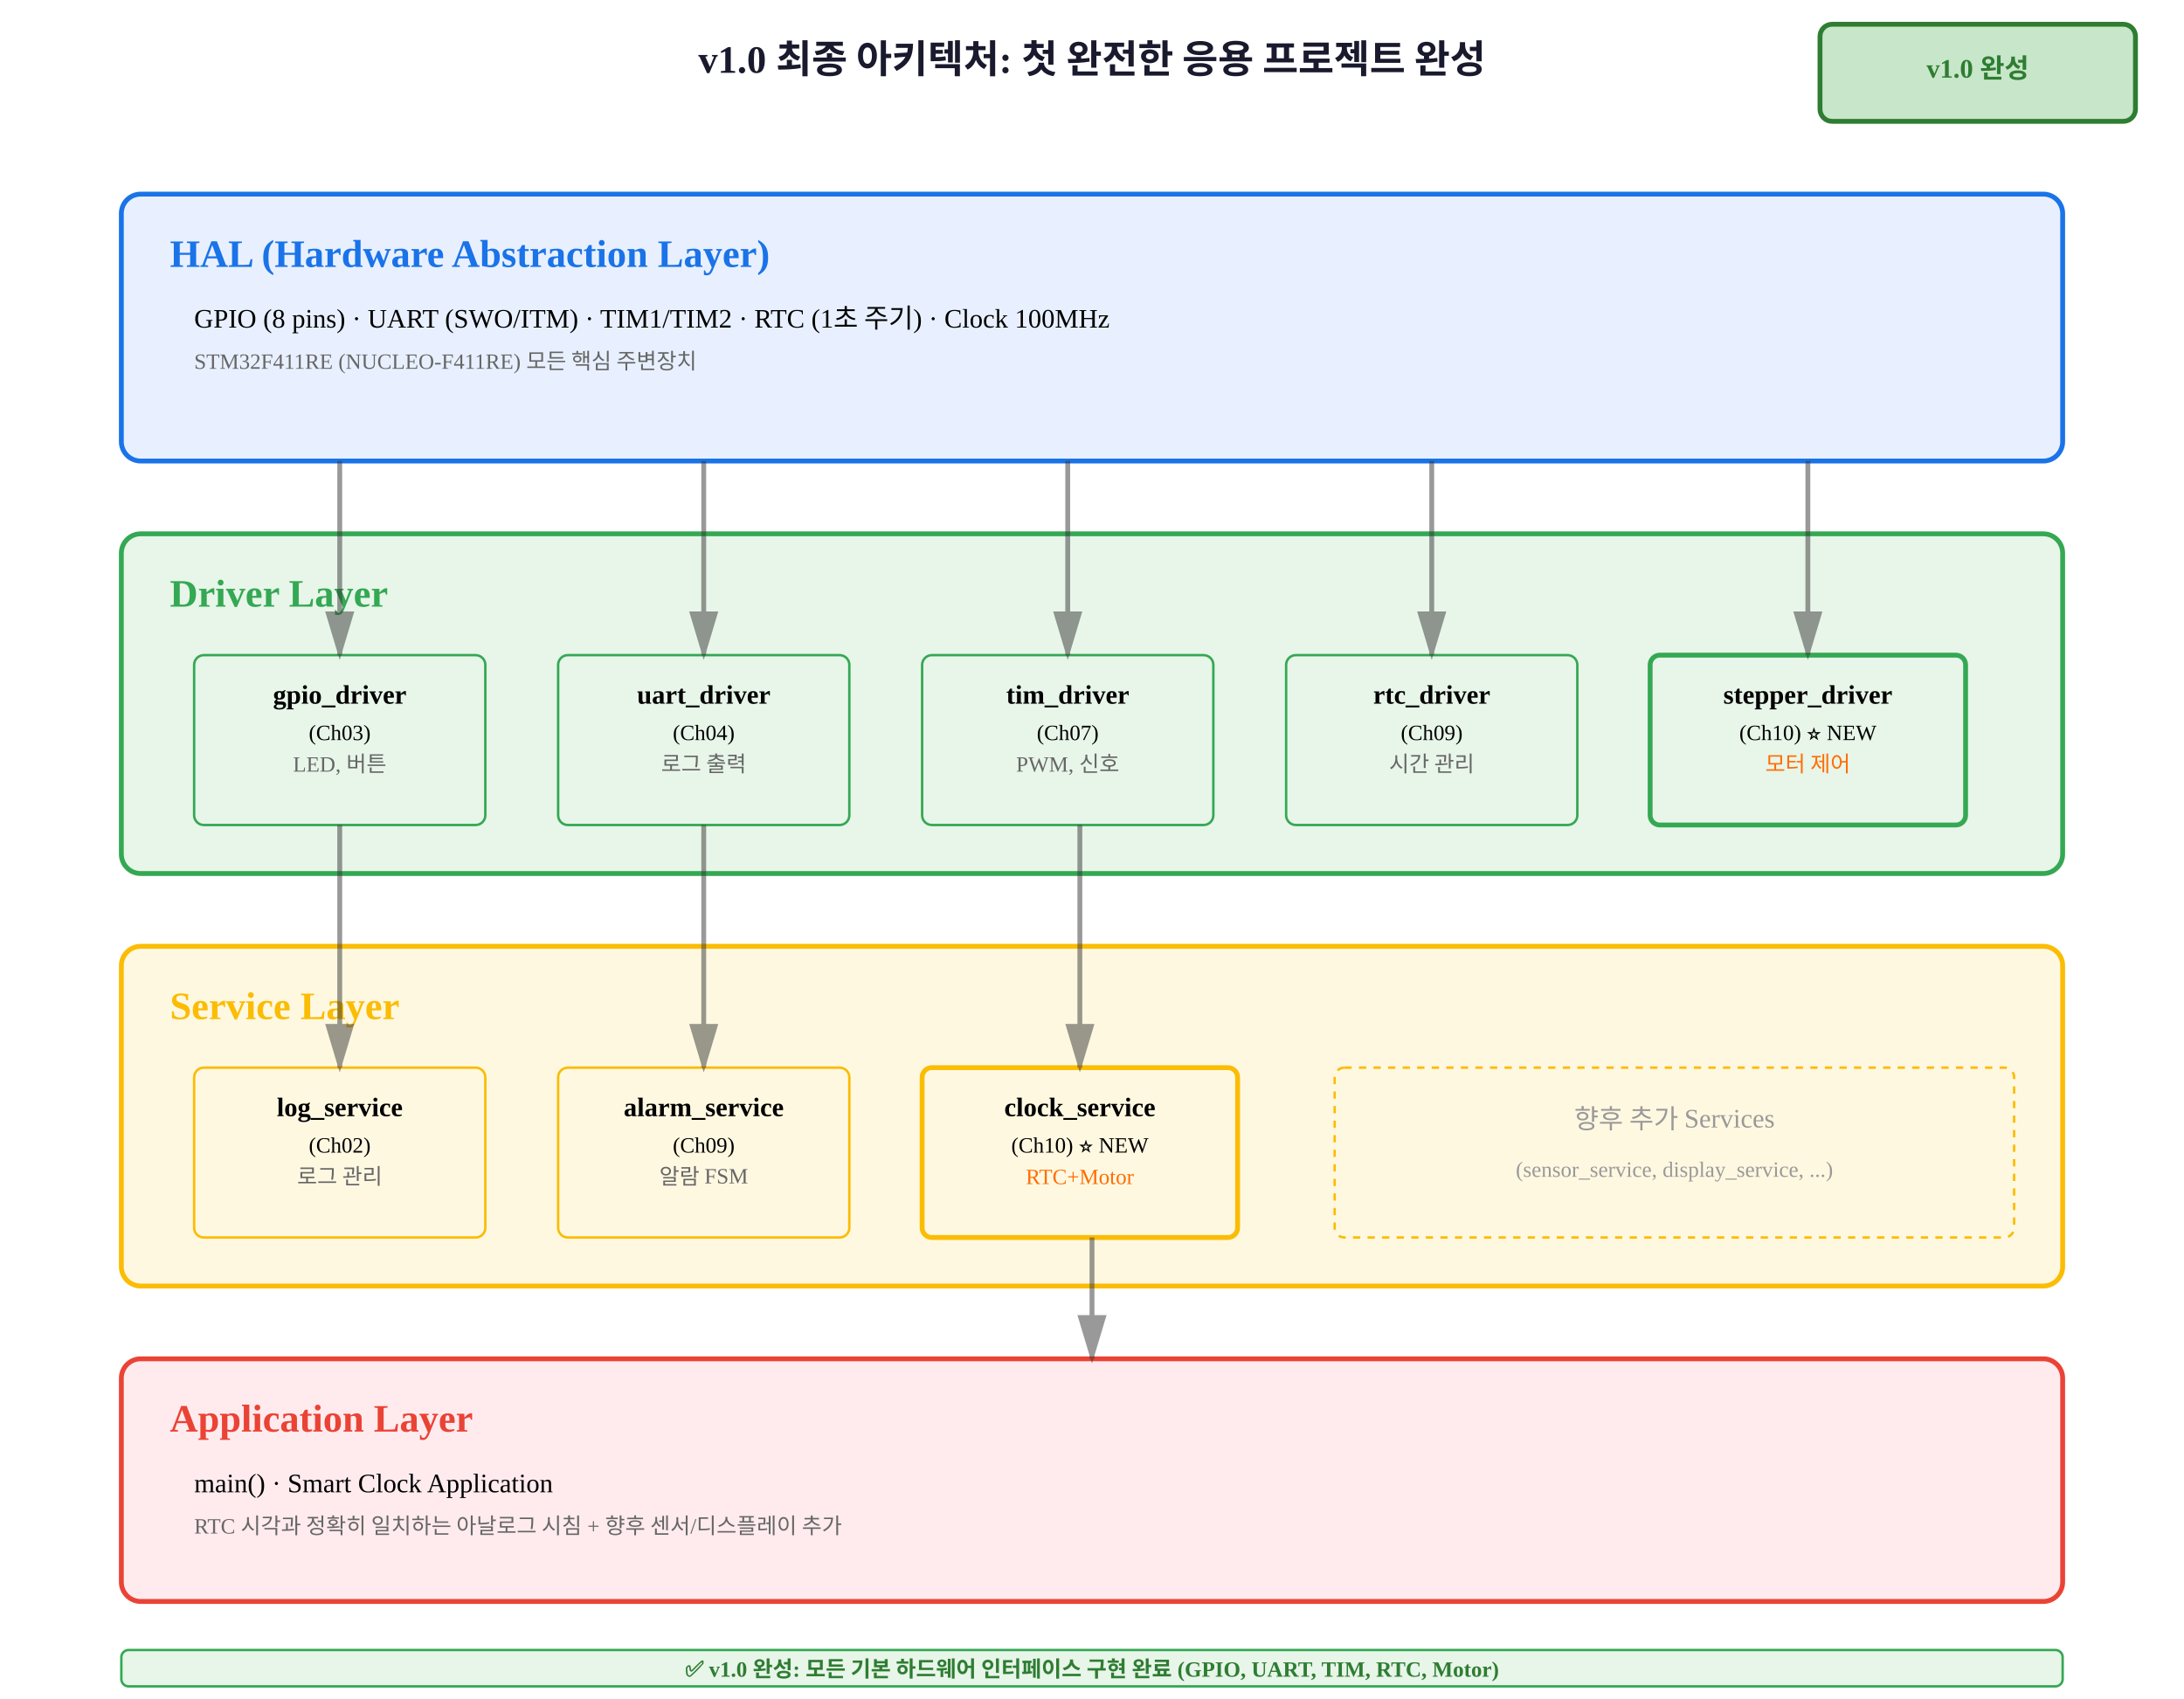
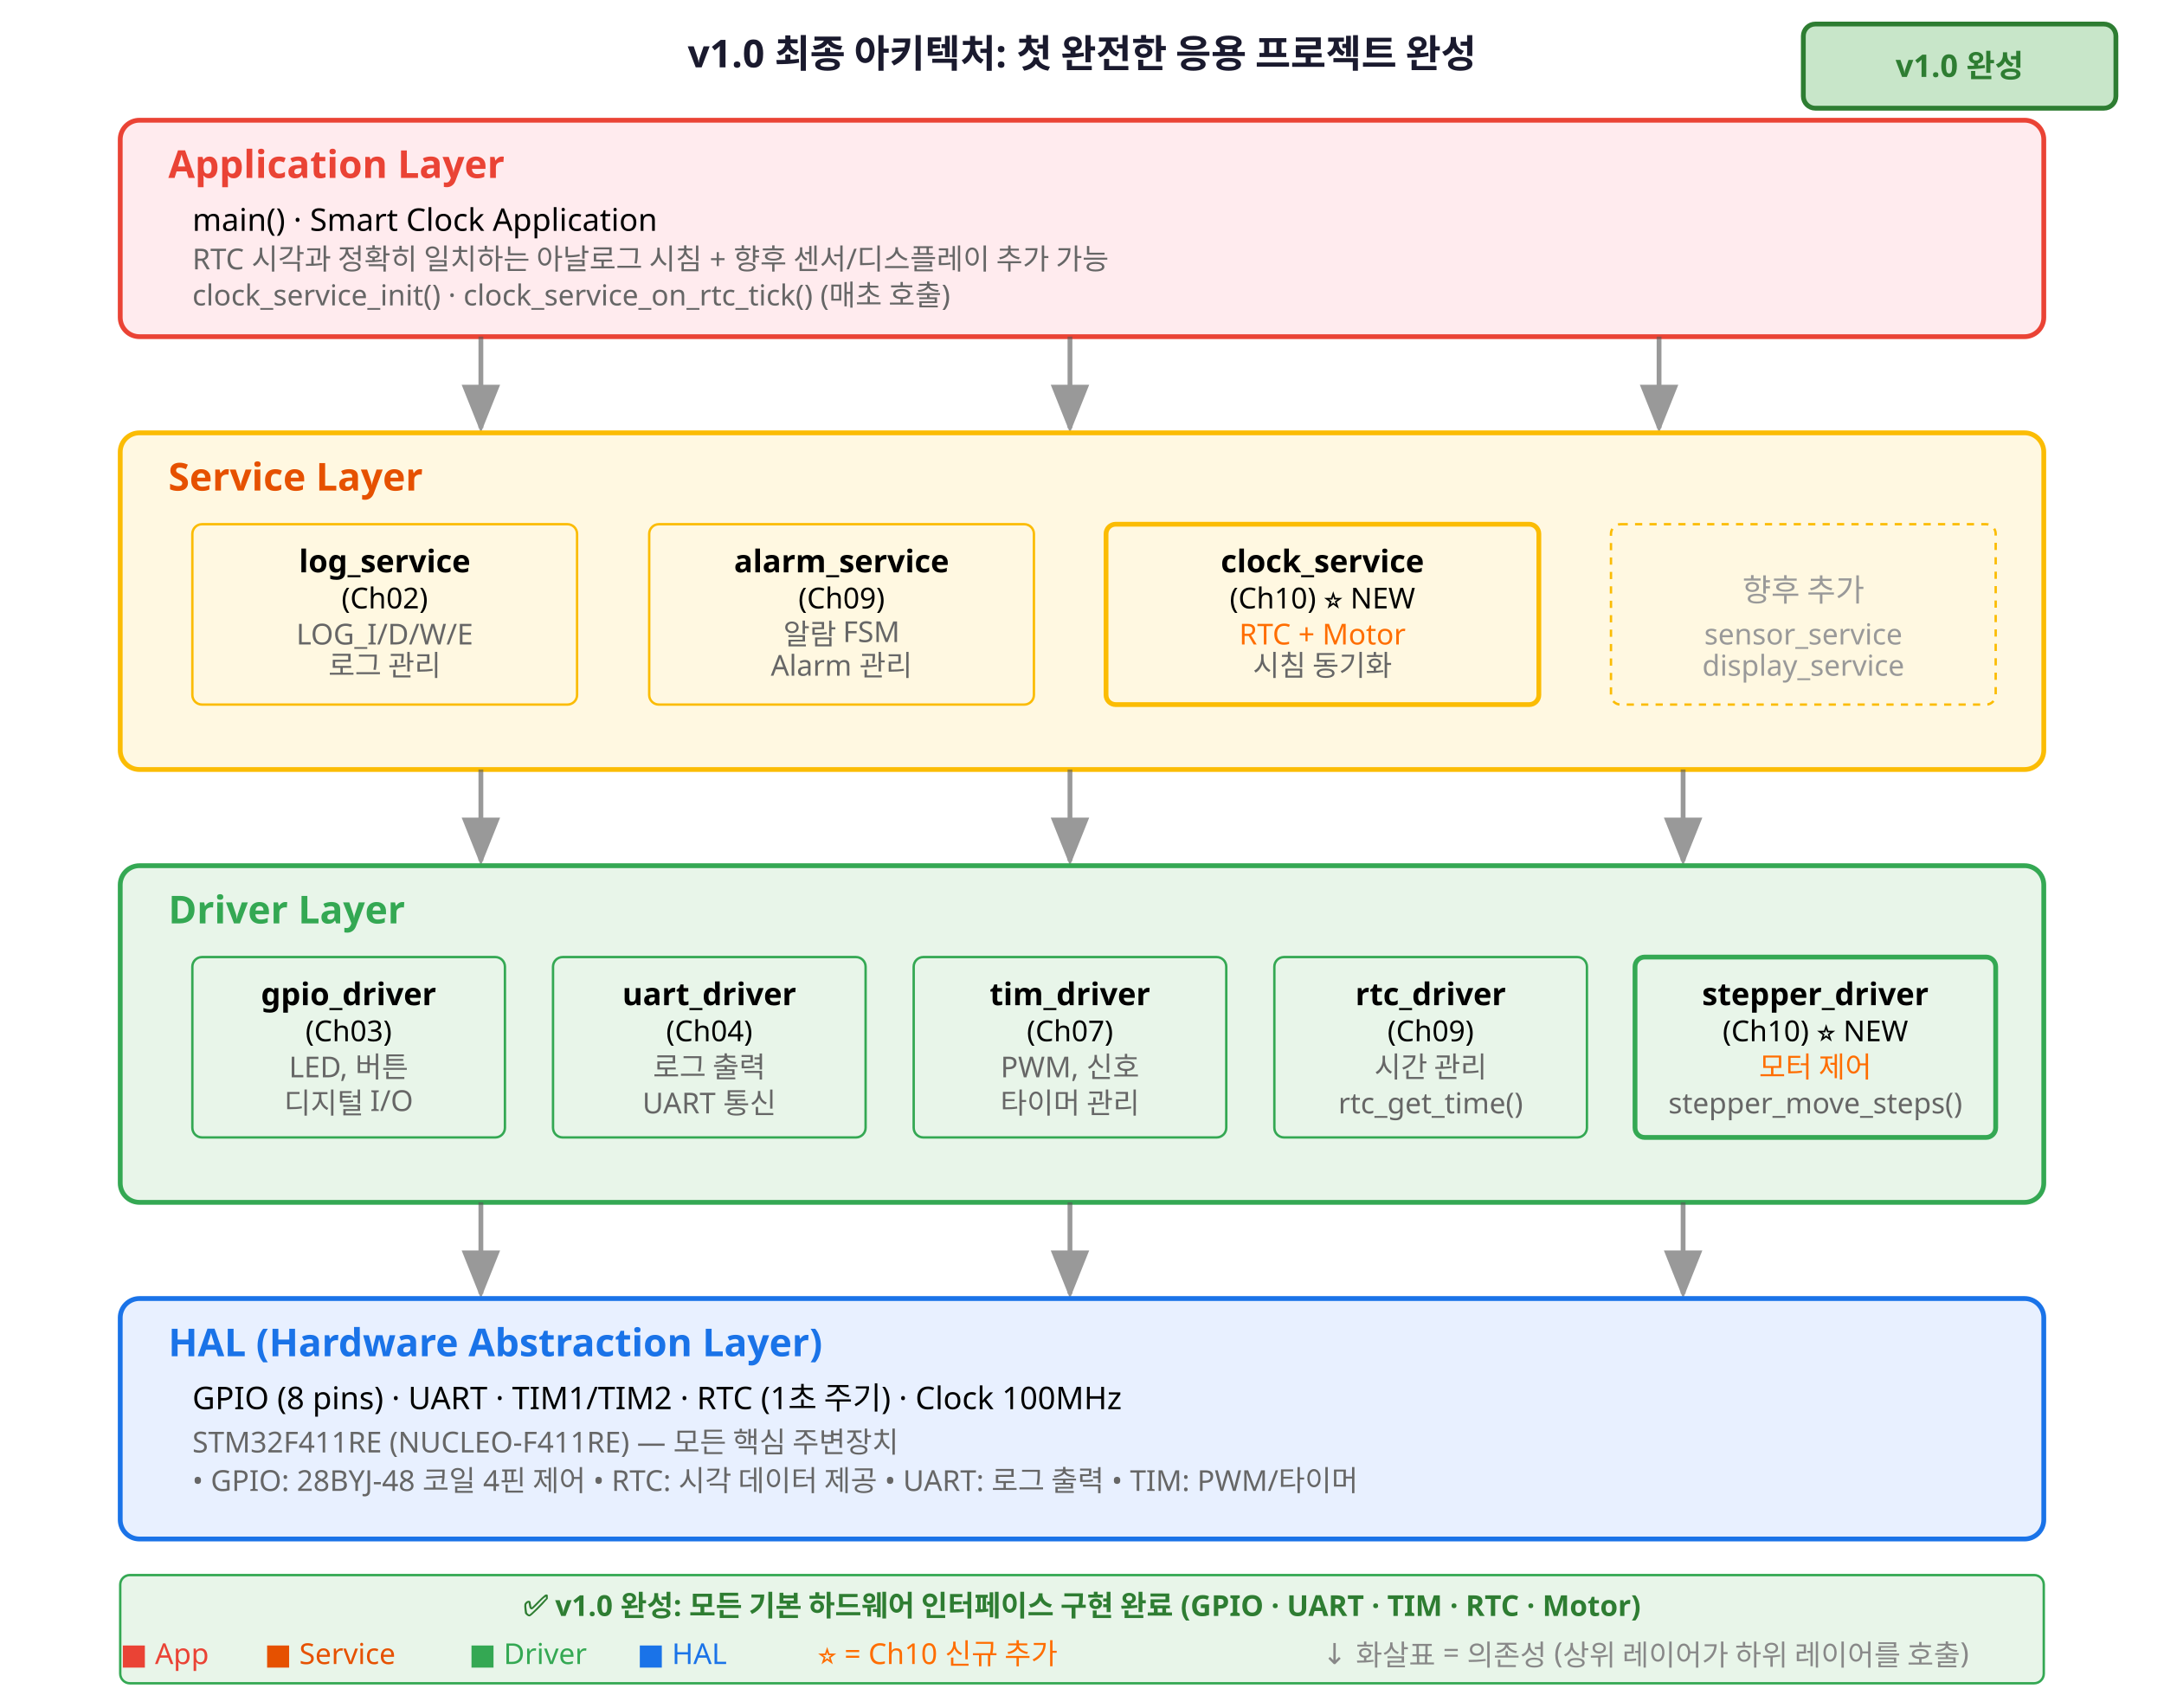
- <svg xmlns="http://www.w3.org/2000/svg" viewBox="0 0 900 700">
+ <svg xmlns="http://www.w3.org/2000/svg" width="900" height="710" viewBox="0 0 900 710">
  <defs>
    <style>
-       .hal-bg { fill: #E8F0FF; stroke: #1A73E8; stroke-width: 2; }
-       .driver-bg { fill: #E8F5E9; stroke: #34A853; stroke-width: 2; }
+       .hal-bg     { fill: #E8F0FF; stroke: #1A73E8; stroke-width: 2; }
+       .driver-bg  { fill: #E8F5E9; stroke: #34A853; stroke-width: 2; }
      .service-bg { fill: #FFF8E1; stroke: #FBBC04; stroke-width: 2; }
-       .app-bg { fill: #FFEBEE; stroke: #EA4335; stroke-width: 2; }
-       .text-title { font-size: 16px; font-weight: bold; }
-       .text-normal { font-size: 11px; }
-       .text-small { font-size: 9px; }
-       .arrow { stroke: #333; stroke-width: 2; marker-end: url(#arrowhead); }
+       .app-bg     { fill: #FFEBEE; stroke: #EA4335; stroke-width: 2; }
+       .text-title  { font-size: 16px; font-weight: bold; font-family: 'Noto Sans KR', sans-serif; }
+       .text-normal { font-size: 13px; font-family: 'Noto Sans KR', sans-serif; }
+       .text-small  { font-size: 12px; font-family: 'Noto Sans KR', sans-serif; }
+       .milestone  { fill: #C8E6C9; stroke: #2E7D32; stroke-width: 2; }
      .version-badge { fill: #E8F5E9; stroke: #34A853; stroke-width: 1; }
-       .milestone { fill: #C8E6C9; stroke: #2E7D32; stroke-width: 2; }
    </style>
-     <marker id="arrowhead" markerWidth="10" markerHeight="10" refX="9" refY="3" orient="auto">
-       <polygon points="0 0, 10 3, 0 6" fill="#333" />
+     <marker id="arrowhead" markerWidth="10" markerHeight="8" refX="9" refY="4" orient="auto">
+       <polygon points="0 0, 10 4, 0 8" fill="#555" />
    </marker>
  </defs>
-   <text x="450" y="30" class="text-title" text-anchor="middle" fill="#1A1A2E">
+   <text x="450" y="28" class="text-title" text-anchor="middle" fill="#1A1A2E">
    v1.0 최종 아키텍처: 첫 완전한 응용 프로젝트 완성
  </text>
-   <rect x="750" y="10" width="130" height="40" class="milestone" rx="5" />
+   <rect x="750" y="10" width="130" height="35" class="milestone" rx="5" />
  <text x="815" y="32" class="text-normal" text-anchor="middle" font-weight="bold" fill="#2E7D32">v1.0 완성</text>
-   <rect x="50" y="80" width="800" height="110" class="hal-bg" rx="8" />
-   <text x="70" y="110" class="text-title" fill="#1A73E8">HAL (Hardware Abstraction Layer)</text>
-   <text x="80" y="135" class="text-normal">GPIO (8 pins) · UART (SWO/ITM) · TIM1/TIM2 · RTC (1초 주기) · Clock 100MHz</text>
-   <text x="80" y="152" class="text-small" fill="#666">STM32F411RE (NUCLEO-F411RE) 모든 핵심 주변장치</text>
-   <rect x="50" y="220" width="800" height="140" class="driver-bg" rx="8" />
-   <text x="70" y="250" class="text-title" fill="#34A853">Driver Layer</text>
-   <rect x="80" y="270" width="120" height="70" fill="#E8F5E9" stroke="#34A853" stroke-width="1" rx="4" />
-   <text x="140" y="290" class="text-normal" text-anchor="middle" font-weight="bold">gpio_driver</text>
-   <text x="140" y="305" class="text-small" text-anchor="middle">(Ch03)</text>
-   <text x="140" y="318" class="text-small" text-anchor="middle" fill="#666">LED, 버튼</text>
-   <rect x="230" y="270" width="120" height="70" fill="#E8F5E9" stroke="#34A853" stroke-width="1" rx="4" />
-   <text x="290" y="290" class="text-normal" text-anchor="middle" font-weight="bold">uart_driver</text>
-   <text x="290" y="305" class="text-small" text-anchor="middle">(Ch04)</text>
-   <text x="290" y="318" class="text-small" text-anchor="middle" fill="#666">로그 출력</text>
-   <rect x="380" y="270" width="120" height="70" fill="#E8F5E9" stroke="#34A853" stroke-width="1" rx="4" />
-   <text x="440" y="290" class="text-normal" text-anchor="middle" font-weight="bold">tim_driver</text>
-   <text x="440" y="305" class="text-small" text-anchor="middle">(Ch07)</text>
-   <text x="440" y="318" class="text-small" text-anchor="middle" fill="#666">PWM, 신호</text>
-   <rect x="530" y="270" width="120" height="70" fill="#E8F5E9" stroke="#34A853" stroke-width="1" rx="4" />
-   <text x="590" y="290" class="text-normal" text-anchor="middle" font-weight="bold">rtc_driver</text>
-   <text x="590" y="305" class="text-small" text-anchor="middle">(Ch09)</text>
-   <text x="590" y="318" class="text-small" text-anchor="middle" fill="#666">시간 관리</text>
-   <rect x="680" y="270" width="130" height="70" fill="#E8F5E9" stroke="#34A853" stroke-width="2" rx="4" />
-   <text x="745" y="290" class="text-normal" text-anchor="middle" font-weight="bold">stepper_driver</text>
-   <text x="745" y="305" class="text-small" text-anchor="middle">(Ch10) ⭐ NEW</text>
-   <text x="745" y="318" class="text-small" text-anchor="middle" fill="#FF6D00">모터 제어</text>
-   <rect x="50" y="390" width="800" height="140" class="service-bg" rx="8" />
-   <text x="70" y="420" class="text-title" fill="#FBBC04">Service Layer</text>
-   <rect x="80" y="440" width="120" height="70" fill="#FFF8E1" stroke="#FBBC04" stroke-width="1" rx="4" />
-   <text x="140" y="460" class="text-normal" text-anchor="middle" font-weight="bold">log_service</text>
-   <text x="140" y="475" class="text-small" text-anchor="middle">(Ch02)</text>
-   <text x="140" y="488" class="text-small" text-anchor="middle" fill="#666">로그 관리</text>
-   <rect x="230" y="440" width="120" height="70" fill="#FFF8E1" stroke="#FBBC04" stroke-width="1" rx="4" />
-   <text x="290" y="460" class="text-normal" text-anchor="middle" font-weight="bold">alarm_service</text>
-   <text x="290" y="475" class="text-small" text-anchor="middle">(Ch09)</text>
-   <text x="290" y="488" class="text-small" text-anchor="middle" fill="#666">알람 FSM</text>
-   <rect x="380" y="440" width="130" height="70" fill="#FFF8E1" stroke="#FBBC04" stroke-width="2" rx="4" />
-   <text x="445" y="460" class="text-normal" text-anchor="middle" font-weight="bold">clock_service</text>
-   <text x="445" y="475" class="text-small" text-anchor="middle">(Ch10) ⭐ NEW</text>
-   <text x="445" y="488" class="text-small" text-anchor="middle" fill="#FF6D00">RTC+Motor</text>
-   <rect x="550" y="440" width="280" height="70" fill="#FFF8E1" stroke="#FBBC04" stroke-width="1" stroke-dasharray="3,3" rx="4" />
-   <text x="690" y="465" class="text-normal" text-anchor="middle" fill="#999">향후 추가 Services</text>
-   <text x="690" y="485" class="text-small" text-anchor="middle" fill="#999">(sensor_service, display_service, ...)</text>
-   <rect x="50" y="560" width="800" height="100" class="app-bg" rx="8" />
-   <text x="70" y="590" class="text-title" fill="#EA4335">Application Layer</text>
-   <text x="80" y="615" class="text-normal">main() · Smart Clock Application</text>
-   <text x="80" y="632" class="text-small" fill="#666">RTC 시각과 정확히 일치하는 아날로그 시침 + 향후 센서/디스플레이 추가</text>
-   <path d="M 140 190 L 140 270" class="arrow" opacity="0.5" />
-   <path d="M 290 190 L 290 270" class="arrow" opacity="0.5" />
-   <path d="M 440 190 L 440 270" class="arrow" opacity="0.5" />
-   <path d="M 590 190 L 590 270" class="arrow" opacity="0.5" />
-   <path d="M 745 190 L 745 270" class="arrow" opacity="0.5" />
-   <path d="M 140 340 L 140 440" class="arrow" opacity="0.5" />
-   <path d="M 290 340 L 290 440" class="arrow" opacity="0.5" />
-   <path d="M 445 340 L 445 440" class="arrow" opacity="0.5" />
-   <path d="M 450 510 L 450 560" class="arrow" opacity="0.5" />
-   <rect x="50" y="680" width="800" height="15" class="version-badge" rx="3" />
-   <text x="450" y="691" class="text-small" text-anchor="middle" fill="#2E7D32" font-weight="bold">
-     ✅ v1.0 완성: 모든 기본 하드웨어 인터페이스 구현 완료 (GPIO, UART, TIM, RTC, Motor)
+   <rect x="50" y="50" width="800" height="90" class="app-bg" rx="8" />
+   <text x="70" y="74" class="text-title" fill="#EA4335">Application Layer</text>
+   <text x="80" y="96" class="text-normal">main() · Smart Clock Application</text>
+   <text x="80" y="112" class="text-small" fill="#666">RTC 시각과 정확히 일치하는 아날로그 시침 + 향후 센서/디스플레이 추가 가능</text>
+   <text x="80" y="127" class="text-small" fill="#666">clock_service_init() · clock_service_on_rtc_tick() (매초 호출)</text>
+   <line x1="200" y1="140" x2="200" y2="178" stroke="#555" stroke-width="2" marker-end="url(#arrowhead)" opacity="0.6" />
+   <line x1="445" y1="140" x2="445" y2="178" stroke="#555" stroke-width="2" marker-end="url(#arrowhead)" opacity="0.6" />
+   <line x1="690" y1="140" x2="690" y2="178" stroke="#555" stroke-width="2" marker-end="url(#arrowhead)" opacity="0.6" />
+   <rect x="50" y="180" width="800" height="140" class="service-bg" rx="8" />
+   <text x="70" y="204" class="text-title" fill="#E65100">Service Layer</text>
+   <rect x="80" y="218" width="160" height="75" fill="#FFF8E1" stroke="#FBBC04" stroke-width="1" rx="4" />
+   <text x="160" y="238" class="text-normal" text-anchor="middle" font-weight="bold">log_service</text>
+   <text x="160" y="253" class="text-small" text-anchor="middle">(Ch02)</text>
+   <text x="160" y="268" class="text-small" text-anchor="middle" fill="#666">LOG_I/D/W/E</text>
+   <text x="160" y="281" class="text-small" text-anchor="middle" fill="#666">로그 관리</text>
+   <rect x="270" y="218" width="160" height="75" fill="#FFF8E1" stroke="#FBBC04" stroke-width="1" rx="4" />
+   <text x="350" y="238" class="text-normal" text-anchor="middle" font-weight="bold">alarm_service</text>
+   <text x="350" y="253" class="text-small" text-anchor="middle">(Ch09)</text>
+   <text x="350" y="268" class="text-small" text-anchor="middle" fill="#666">알람 FSM</text>
+   <text x="350" y="281" class="text-small" text-anchor="middle" fill="#666">Alarm 관리</text>
+   <rect x="460" y="218" width="180" height="75" fill="#FFF8E1" stroke="#FBBC04" stroke-width="2" rx="4" />
+   <text x="550" y="238" class="text-normal" text-anchor="middle" font-weight="bold">clock_service</text>
+   <text x="550" y="253" class="text-small" text-anchor="middle">(Ch10) ⭐ NEW</text>
+   <text x="550" y="268" class="text-small" text-anchor="middle" fill="#FF6D00">RTC + Motor</text>
+   <text x="550" y="281" class="text-small" text-anchor="middle" fill="#666">시침 동기화</text>
+   <rect x="670" y="218" width="160" height="75" fill="#FFF8E1" stroke="#FBBC04" stroke-width="1" stroke-dasharray="3,3" rx="4" />
+   <text x="750" y="250" class="text-normal" text-anchor="middle" fill="#999">향후 추가</text>
+   <text x="750" y="268" class="text-small" text-anchor="middle" fill="#999">sensor_service</text>
+   <text x="750" y="281" class="text-small" text-anchor="middle" fill="#999">display_service</text>
+   <line x1="200" y1="320" x2="200" y2="358" stroke="#555" stroke-width="2" marker-end="url(#arrowhead)" opacity="0.6" />
+   <line x1="445" y1="320" x2="445" y2="358" stroke="#555" stroke-width="2" marker-end="url(#arrowhead)" opacity="0.6" />
+   <line x1="700" y1="320" x2="700" y2="358" stroke="#555" stroke-width="2" marker-end="url(#arrowhead)" opacity="0.6" />
+   <rect x="50" y="360" width="800" height="140" class="driver-bg" rx="8" />
+   <text x="70" y="384" class="text-title" fill="#34A853">Driver Layer</text>
+   <rect x="80" y="398" width="130" height="75" fill="#E8F5E9" stroke="#34A853" stroke-width="1" rx="4" />
+   <text x="145" y="418" class="text-normal" text-anchor="middle" font-weight="bold">gpio_driver</text>
+   <text x="145" y="433" class="text-small" text-anchor="middle">(Ch03)</text>
+   <text x="145" y="448" class="text-small" text-anchor="middle" fill="#666">LED, 버튼</text>
+   <text x="145" y="463" class="text-small" text-anchor="middle" fill="#666">디지털 I/O</text>
+   <rect x="230" y="398" width="130" height="75" fill="#E8F5E9" stroke="#34A853" stroke-width="1" rx="4" />
+   <text x="295" y="418" class="text-normal" text-anchor="middle" font-weight="bold">uart_driver</text>
+   <text x="295" y="433" class="text-small" text-anchor="middle">(Ch04)</text>
+   <text x="295" y="448" class="text-small" text-anchor="middle" fill="#666">로그 출력</text>
+   <text x="295" y="463" class="text-small" text-anchor="middle" fill="#666">UART 통신</text>
+   <rect x="380" y="398" width="130" height="75" fill="#E8F5E9" stroke="#34A853" stroke-width="1" rx="4" />
+   <text x="445" y="418" class="text-normal" text-anchor="middle" font-weight="bold">tim_driver</text>
+   <text x="445" y="433" class="text-small" text-anchor="middle">(Ch07)</text>
+   <text x="445" y="448" class="text-small" text-anchor="middle" fill="#666">PWM, 신호</text>
+   <text x="445" y="463" class="text-small" text-anchor="middle" fill="#666">타이머 관리</text>
+   <rect x="530" y="398" width="130" height="75" fill="#E8F5E9" stroke="#34A853" stroke-width="1" rx="4" />
+   <text x="595" y="418" class="text-normal" text-anchor="middle" font-weight="bold">rtc_driver</text>
+   <text x="595" y="433" class="text-small" text-anchor="middle">(Ch09)</text>
+   <text x="595" y="448" class="text-small" text-anchor="middle" fill="#666">시간 관리</text>
+   <text x="595" y="463" class="text-small" text-anchor="middle" fill="#666">rtc_get_time()</text>
+   <rect x="680" y="398" width="150" height="75" fill="#E8F5E9" stroke="#34A853" stroke-width="2" rx="4" />
+   <text x="755" y="418" class="text-normal" text-anchor="middle" font-weight="bold">stepper_driver</text>
+   <text x="755" y="433" class="text-small" text-anchor="middle">(Ch10) ⭐ NEW</text>
+   <text x="755" y="448" class="text-small" text-anchor="middle" fill="#FF6D00">모터 제어</text>
+   <text x="755" y="463" class="text-small" text-anchor="middle" fill="#666">stepper_move_steps()</text>
+   <line x1="200" y1="500" x2="200" y2="538" stroke="#555" stroke-width="2" marker-end="url(#arrowhead)" opacity="0.6" />
+   <line x1="445" y1="500" x2="445" y2="538" stroke="#555" stroke-width="2" marker-end="url(#arrowhead)" opacity="0.6" />
+   <line x1="700" y1="500" x2="700" y2="538" stroke="#555" stroke-width="2" marker-end="url(#arrowhead)" opacity="0.6" />
+   <rect x="50" y="540" width="800" height="100" class="hal-bg" rx="8" />
+   <text x="70" y="564" class="text-title" fill="#1A73E8">HAL (Hardware Abstraction Layer)</text>
+   <text x="80" y="586" class="text-normal">GPIO (8 pins) · UART · TIM1/TIM2 · RTC (1초 주기) · Clock 100MHz</text>
+   <text x="80" y="604" class="text-small" fill="#666">STM32F411RE (NUCLEO-F411RE) — 모든 핵심 주변장치</text>
+   <text x="80" y="620" class="text-small" fill="#666">• GPIO: 28BYJ-48 코일 4핀 제어  • RTC: 시각 데이터 제공  • UART: 로그 출력  • TIM: PWM/타이머</text>
+   <rect x="50" y="655" width="800" height="45" class="version-badge" rx="4" />
+   <text x="450" y="672" class="text-small" text-anchor="middle" fill="#2E7D32" font-weight="bold">
+     ✅ v1.0 완성: 모든 기본 하드웨어 인터페이스 구현 완료 (GPIO · UART · TIM · RTC · Motor)
  </text>
+   <text x="50" y="692" class="text-small" fill="#EA4335">■ App</text>
+   <text x="110" y="692" class="text-small" fill="#E65100">■ Service</text>
+   <text x="195" y="692" class="text-small" fill="#34A853">■ Driver</text>
+   <text x="265" y="692" class="text-small" fill="#1A73E8">■ HAL</text>
+   <text x="340" y="692" class="text-small" fill="#FF6D00">⭐ = Ch10 신규 추가</text>
+   <text x="550" y="692" class="text-small" fill="#888">↓ 화살표 = 의존성 (상위 레이어가 하위 레이어를 호출)</text>
</svg>
